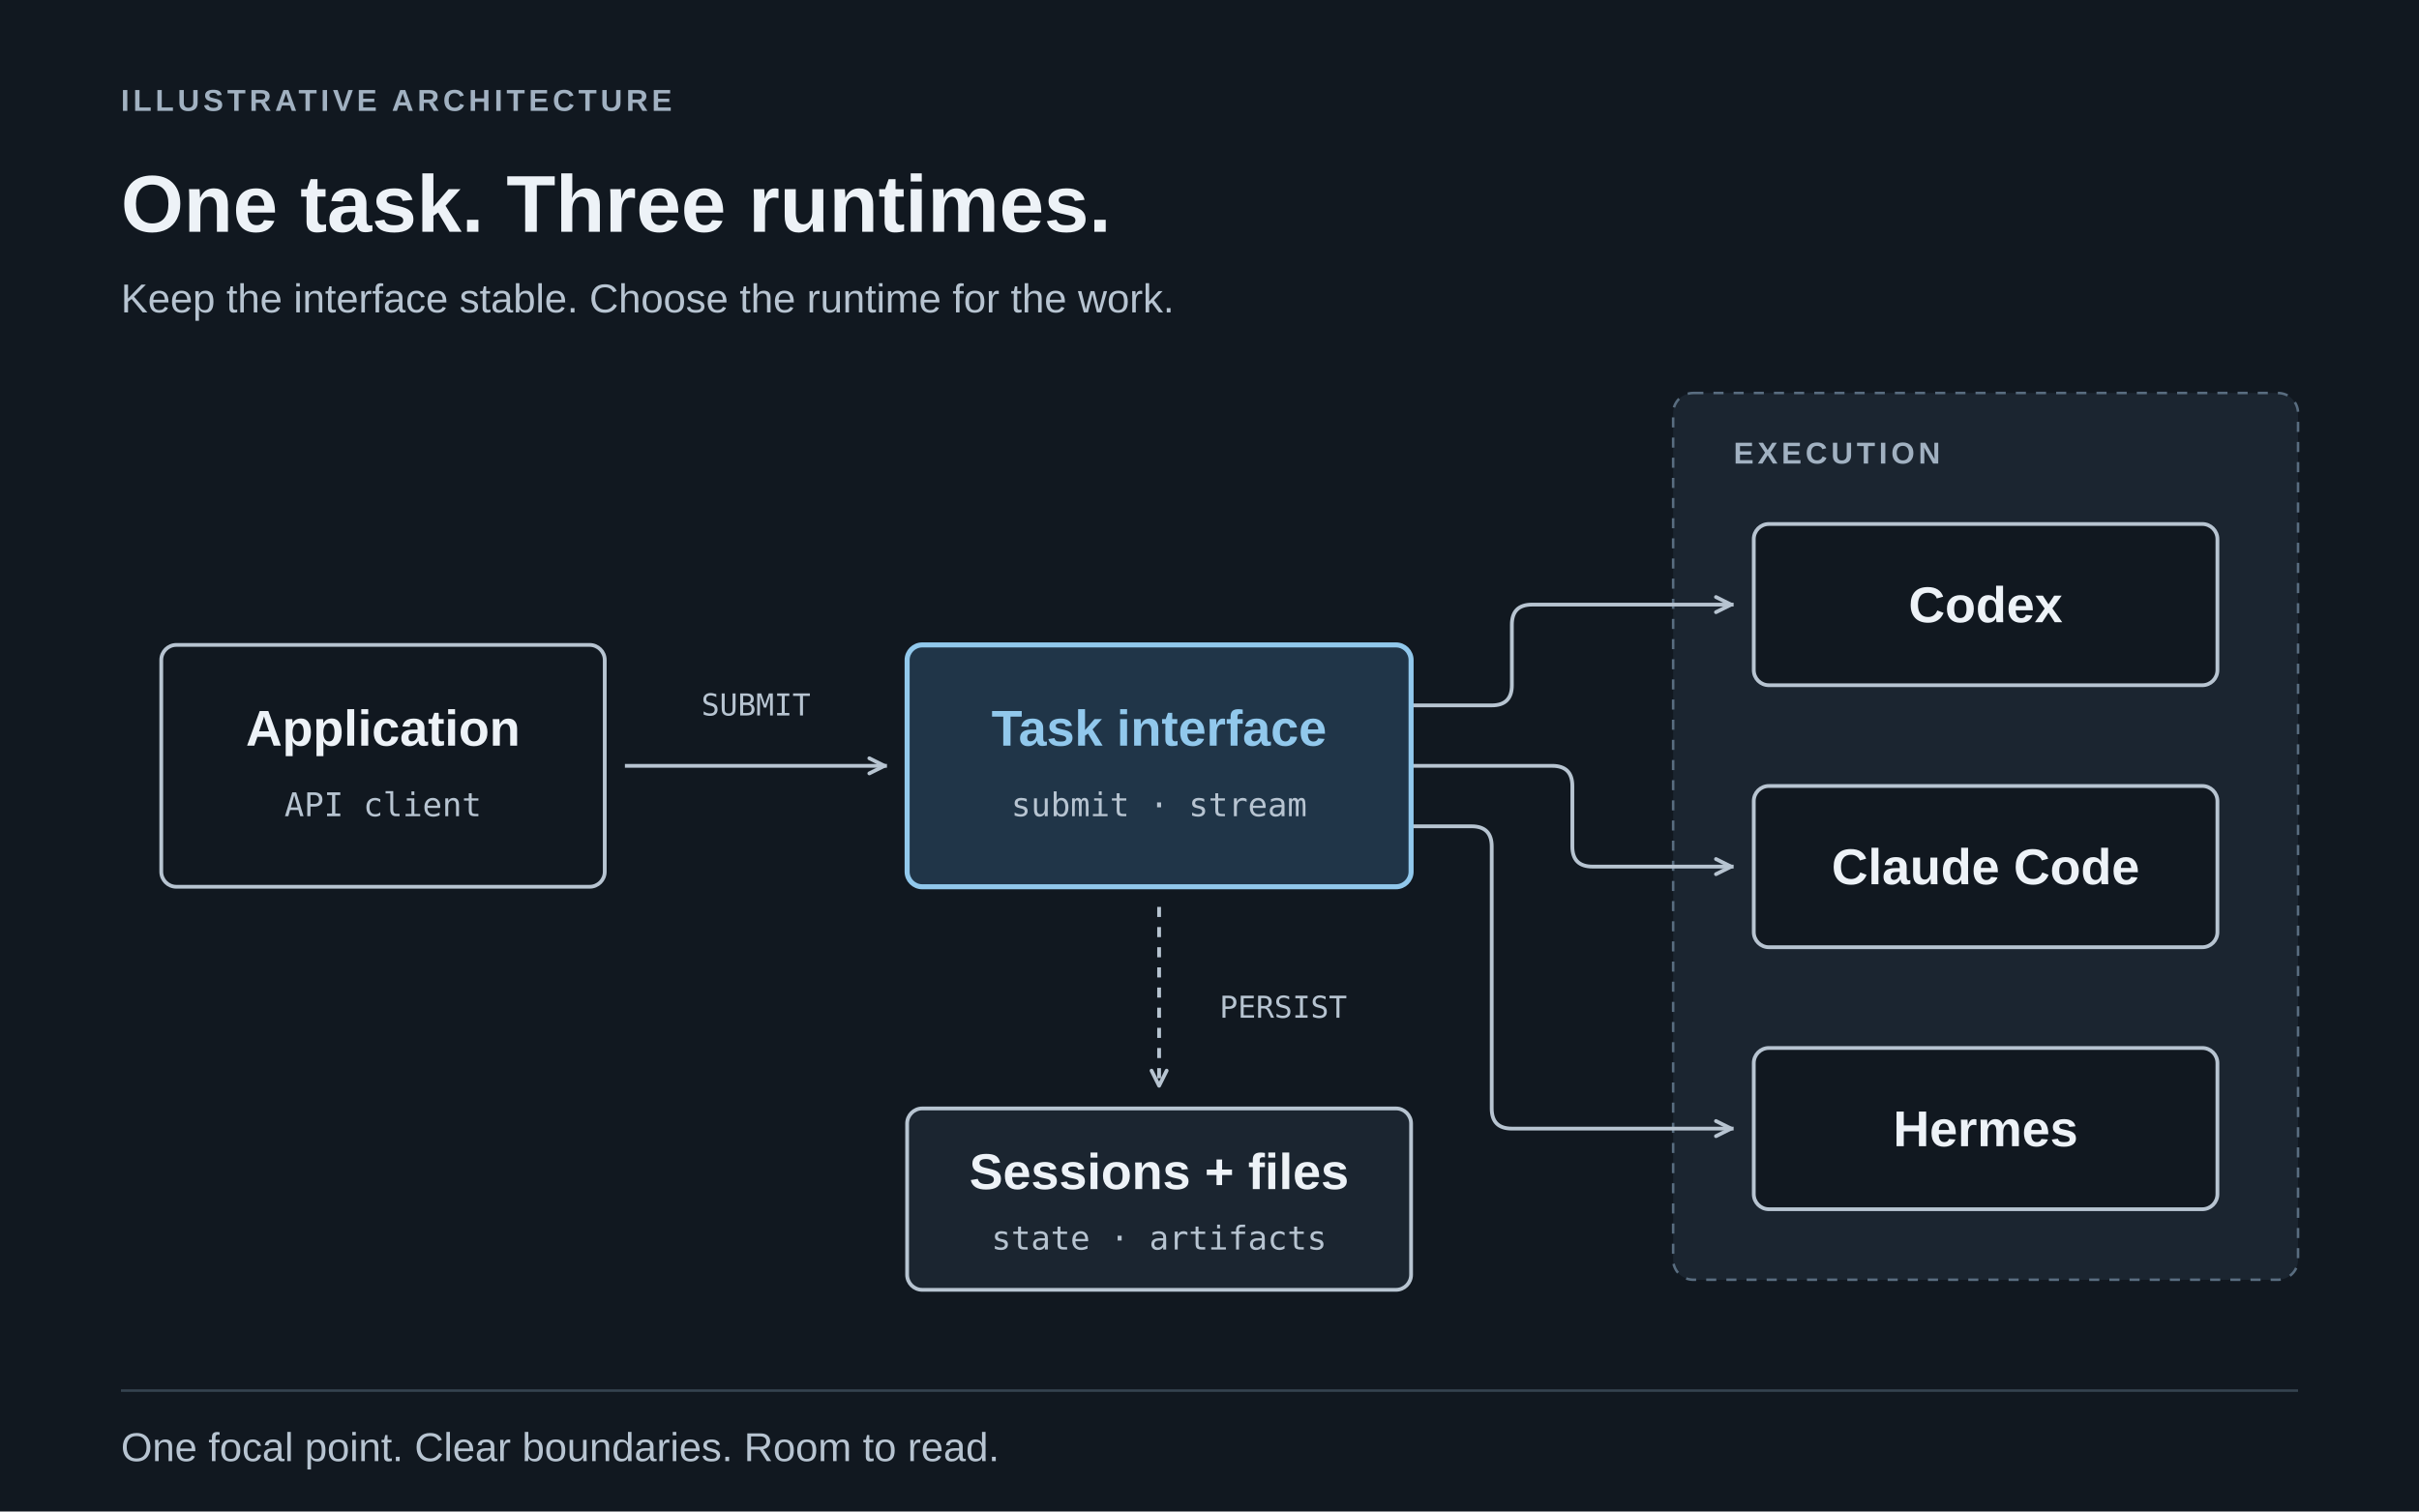
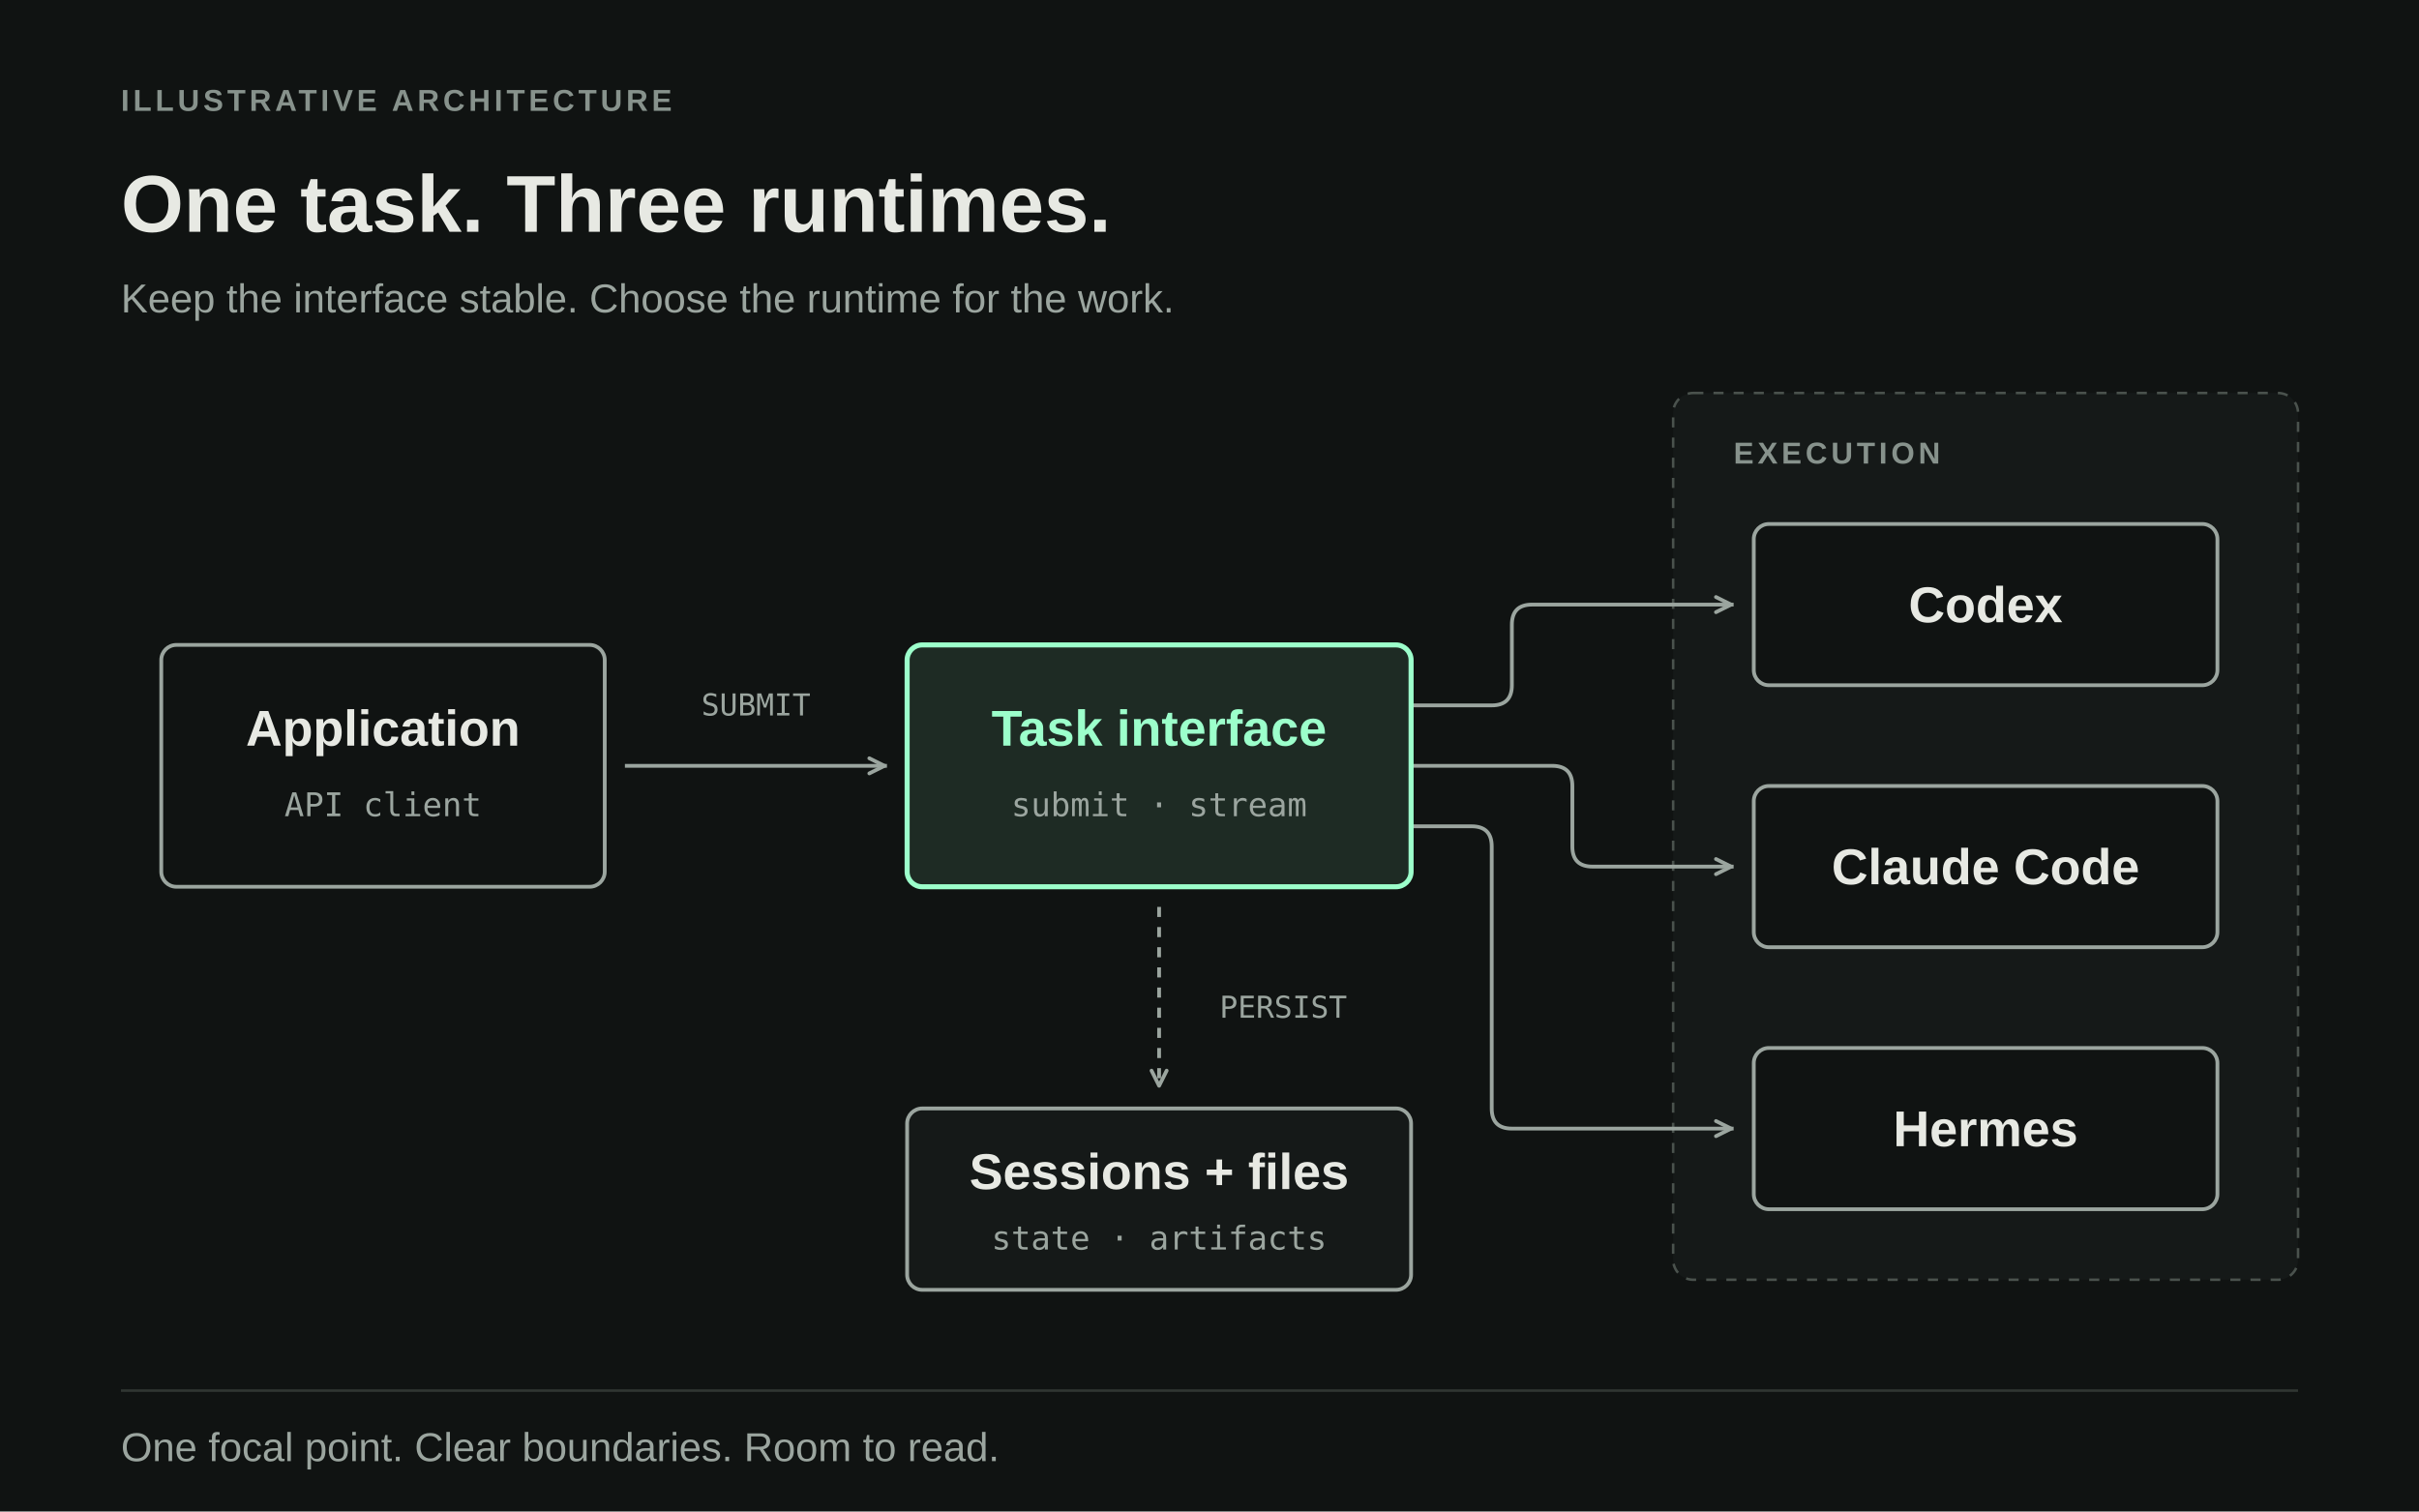
<svg xmlns="http://www.w3.org/2000/svg" width="960" height="600" viewBox="0 0 960 600" role="img" aria-labelledby="title desc">
  <style>
-   text { fill:#edf2f7; font-family:Arial, Helvetica, sans-serif; }
+   text { fill:#e7e9e3; font-family:Arial, Helvetica, sans-serif; }
  .headline { font-family:Arial, Helvetica, sans-serif; font-size:32px; font-weight:600; }
-   .callout { font-family:Arial, Helvetica, sans-serif; font-size:16px; font-weight:400; fill:#b7c4d1; }
+   .callout { font-family:Arial, Helvetica, sans-serif; font-size:16px; font-weight:400; fill:#9ba59f; }
  .name { font-size:20px; font-weight:600; }
-   .detail { font-family:ui-monospace, monospace; font-size:13px; font-weight:400; fill:#b7c4d1; }
-   .eyebrow { font-family:Arial, Helvetica, sans-serif; font-size:12px; font-weight:600; letter-spacing:1.5px; fill:#a1b1c1; }
-   .edge-label { font-family:ui-monospace, monospace; font-size:12px; font-weight:400; fill:#b7c4d1; }
-   .edge { fill:none; stroke:#b7c4d1; stroke-width:1.5; marker-end:url(#arrow); }
-   .node { fill:#111820; stroke:#b7c4d1; stroke-width:1.5; }
+   .detail { font-family:ui-monospace, monospace; font-size:13px; font-weight:400; fill:#9ba59f; }
+   .eyebrow { font-family:Arial, Helvetica, sans-serif; font-size:12px; font-weight:600; letter-spacing:1.5px; fill:#87928c; }
+   .edge-label { font-family:ui-monospace, monospace; font-size:12px; font-weight:400; fill:#9ba59f; }
+   .edge { fill:none; stroke:#9ba59f; stroke-width:1.5; marker-end:url(#arrow); }
+   .node { fill:#101312; stroke:#9ba59f; stroke-width:1.5; }
</style>
  <defs>
    <marker id="arrow" viewBox="0 0 8 8" markerWidth="8" markerHeight="8" refX="8" refY="4" orient="auto" markerUnits="userSpaceOnUse">
-       <path d="M1,1 L7,4 L1,7" fill="none" stroke="#b7c4d1" stroke-width="1.5" stroke-linecap="round" stroke-linejoin="round" />
+       <path d="M1,1 L7,4 L1,7" fill="none" stroke="#9ba59f" stroke-width="1.5" stroke-linecap="round" stroke-linejoin="round" />
    </marker>
  </defs>
-   <rect width="960" height="600" fill="#111820" />
+   <rect width="960" height="600" fill="#101312" />
  <text class="eyebrow" x="48" y="44">ILLUSTRATIVE ARCHITECTURE</text>
  <text class="headline" x="48" y="92">One task. Three runtimes.</text>
  <text class="callout" x="48" y="124">Keep the interface stable. Choose the runtime for the work.</text>
-   <rect x="664" y="156" width="248" height="352" rx="8.0" fill="#1b2530" stroke="#596d80" stroke-width="1.0" stroke-dasharray="4 4" />
+   <rect x="664" y="156" width="248" height="352" rx="8.0" fill="#151918" stroke="#4a524d" stroke-width="1.0" stroke-dasharray="4 4" />
  <text class="eyebrow" x="688" y="184">EXECUTION</text>
  <path class="edge" d="M248,304 H352" />
-   <rect x="268" y="268" width="64" height="20" fill="#111820" />
+   <rect x="268" y="268" width="64" height="20" fill="#101312" />
  <text class="edge-label" x="300" y="284" text-anchor="middle">SUBMIT</text>
  <path class="edge" d="M560,280 H592 Q600,280 600,272 V248 Q600,240 608,240 H688" />
  <path class="edge" d="M560,304 H616 Q624,304 624,312 V336 Q624,344 632,344 H688" />
  <path class="edge" d="M560,328 H584 Q592,328 592,336 V440 Q592,448 600,448 H688" />
  <path class="edge" d="M460,360 V432" stroke-dasharray="4 4" />
-   <rect x="476" y="388" width="72" height="20" fill="#111820" />
+   <rect x="476" y="388" width="72" height="20" fill="#101312" />
  <text class="edge-label" x="484" y="404">PERSIST</text>
  <rect class="node" x="64" y="256" width="176" height="96" rx="6.0" />
  <text class="name" x="152" y="296" text-anchor="middle">Application</text>
  <text class="detail" x="152" y="324" text-anchor="middle">API client</text>
-   <rect x="360" y="256" width="200" height="96" rx="6.0" fill="#203548" stroke="#91c8ec" stroke-width="2.0" />
-   <text class="name" x="460" y="296" text-anchor="middle" style="fill:#91c8ec">Task interface</text>
+   <rect x="360" y="256" width="200" height="96" rx="6.0" fill="#1e2b24" stroke="#9cffcb" stroke-width="2.0" />
+   <text class="name" x="460" y="296" text-anchor="middle" style="fill:#9cffcb">Task interface</text>
  <text class="detail" x="460" y="324" text-anchor="middle">submit · stream</text>
  <rect class="node" x="696" y="208" width="184" height="64" rx="6.0" />
  <text class="name" x="788" y="247" text-anchor="middle">Codex</text>
  <rect class="node" x="696" y="312" width="184" height="64" rx="6.0" />
  <text class="name" x="788" y="351" text-anchor="middle">Claude Code</text>
  <rect class="node" x="696" y="416" width="184" height="64" rx="6.0" />
  <text class="name" x="788" y="455" text-anchor="middle">Hermes</text>
-   <rect x="360" y="440" width="200" height="72" rx="6.0" fill="#1b2530" stroke="#b7c4d1" stroke-width="1.5" />
+   <rect x="360" y="440" width="200" height="72" rx="6.0" fill="#151918" stroke="#9ba59f" stroke-width="1.5" />
  <text class="name" x="460" y="472" text-anchor="middle">Sessions + files</text>
  <text class="detail" x="460" y="496" text-anchor="middle">state · artifacts</text>
-   <path d="M48,552 H912" stroke="#354350" stroke-width="1" />
+   <path d="M48,552 H912" stroke="#303632" stroke-width="1" />
  <text class="callout" x="48" y="580">One focal point. Clear boundaries. Room to read.</text>
</svg>
